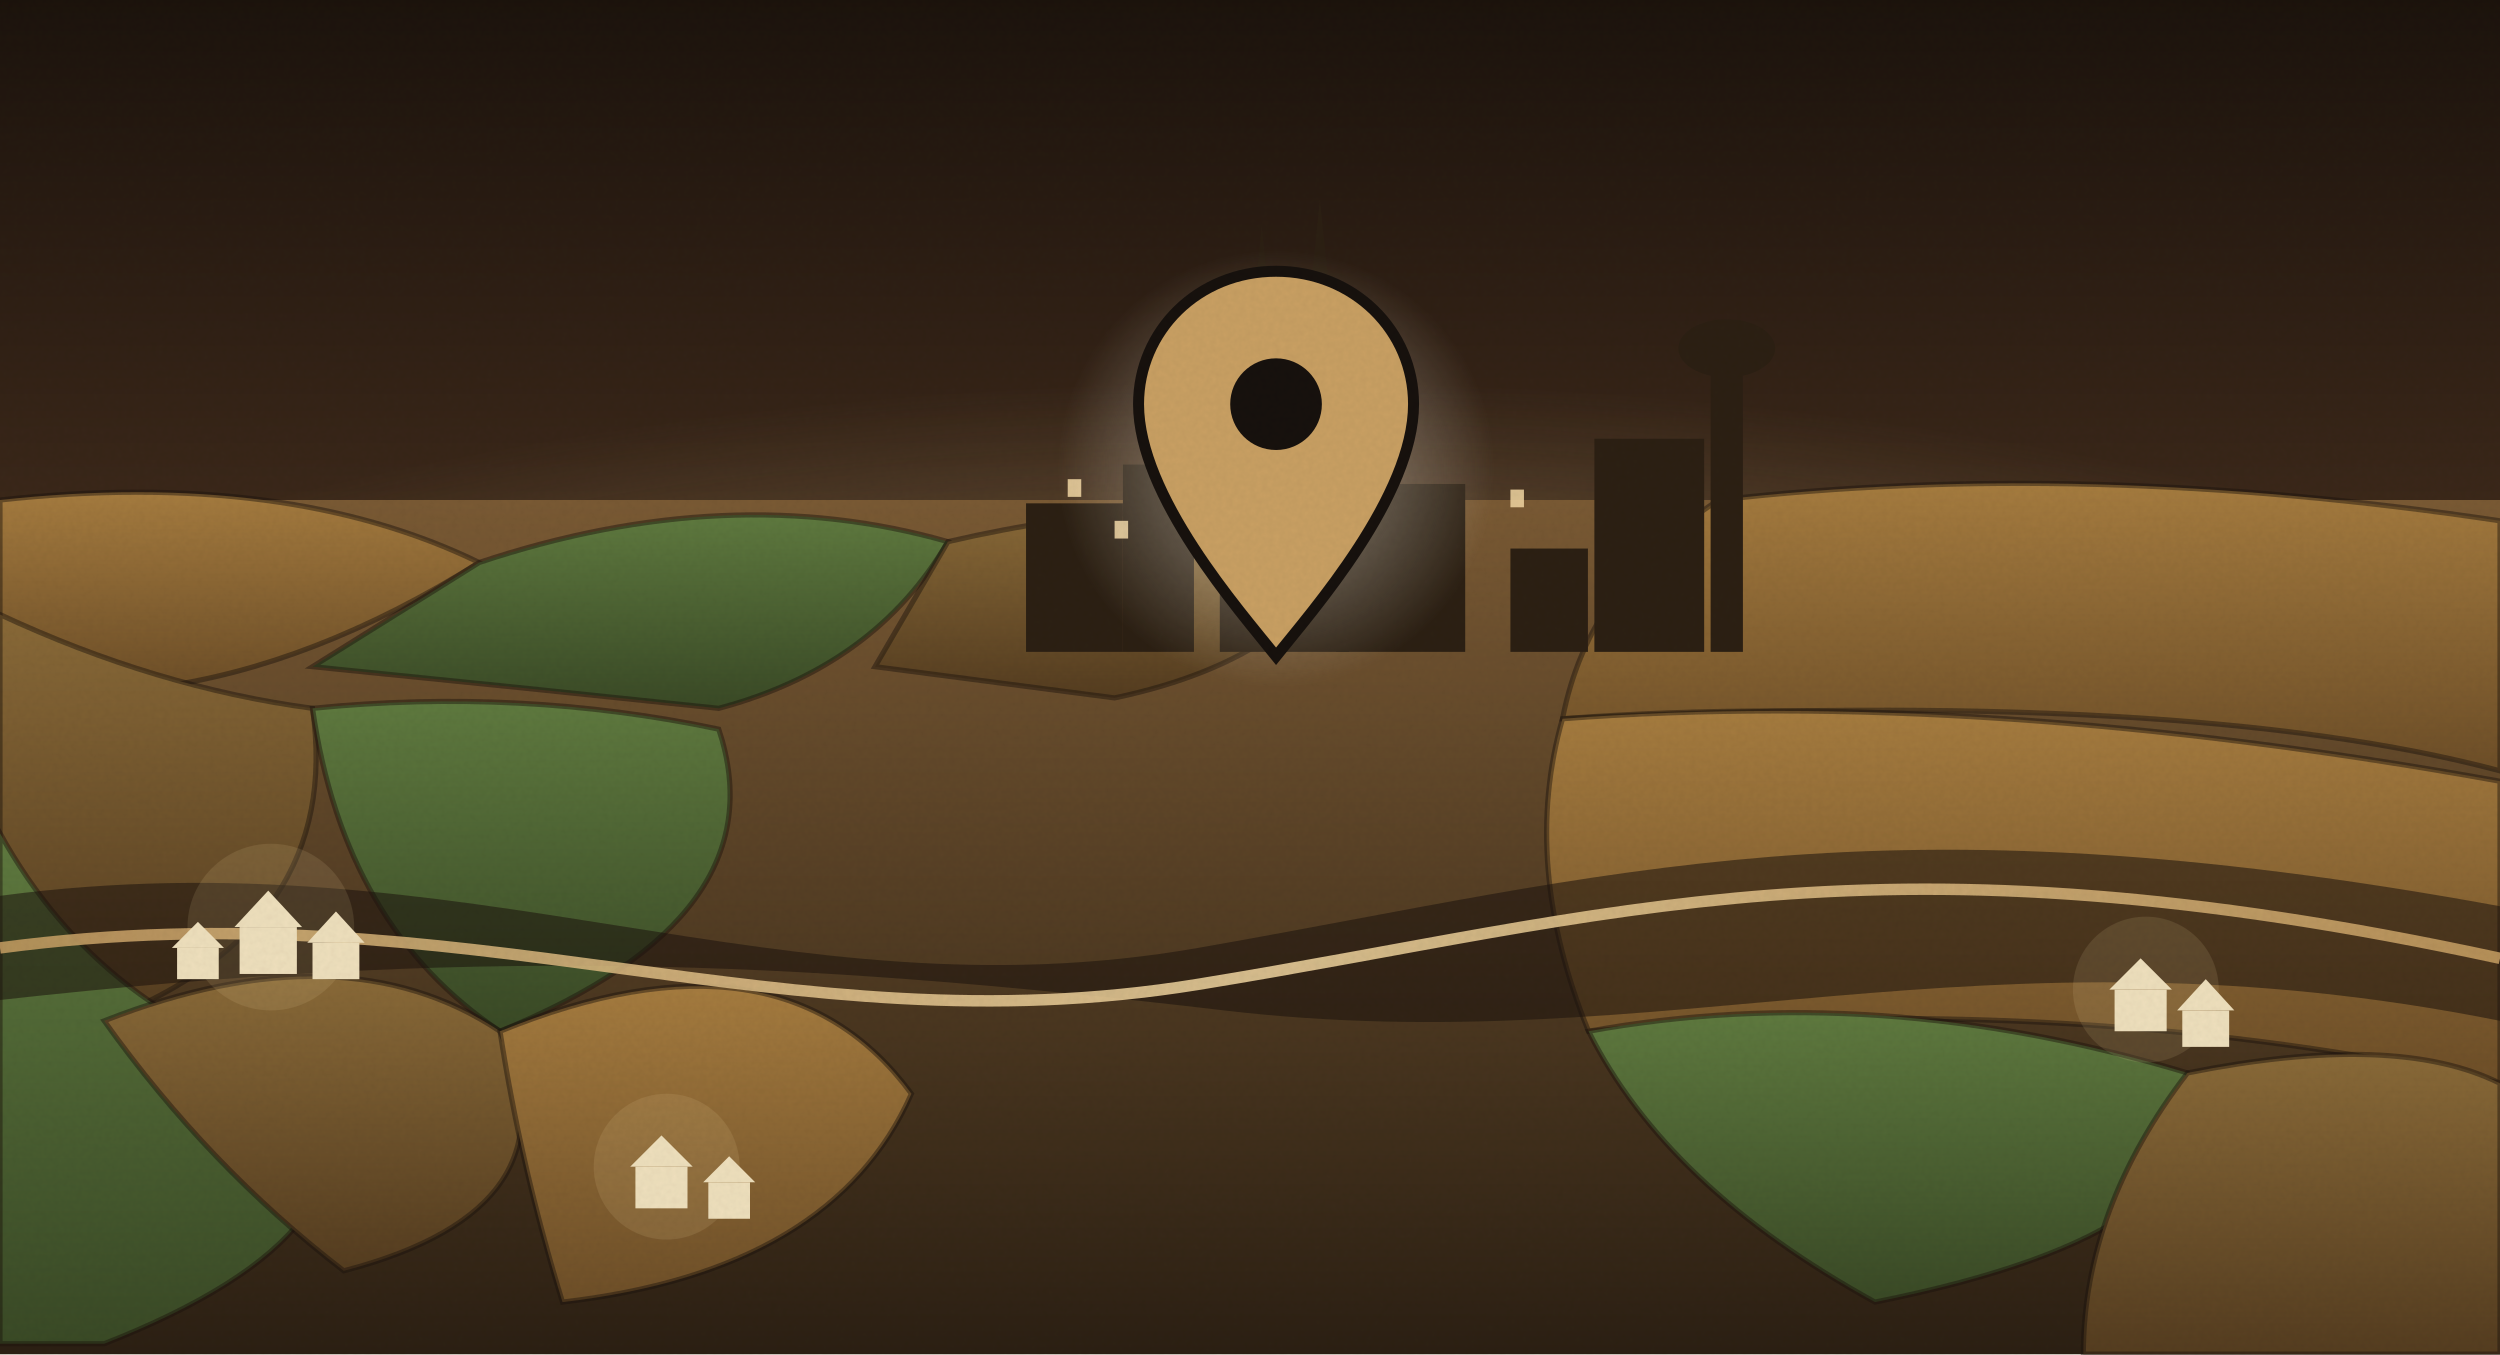
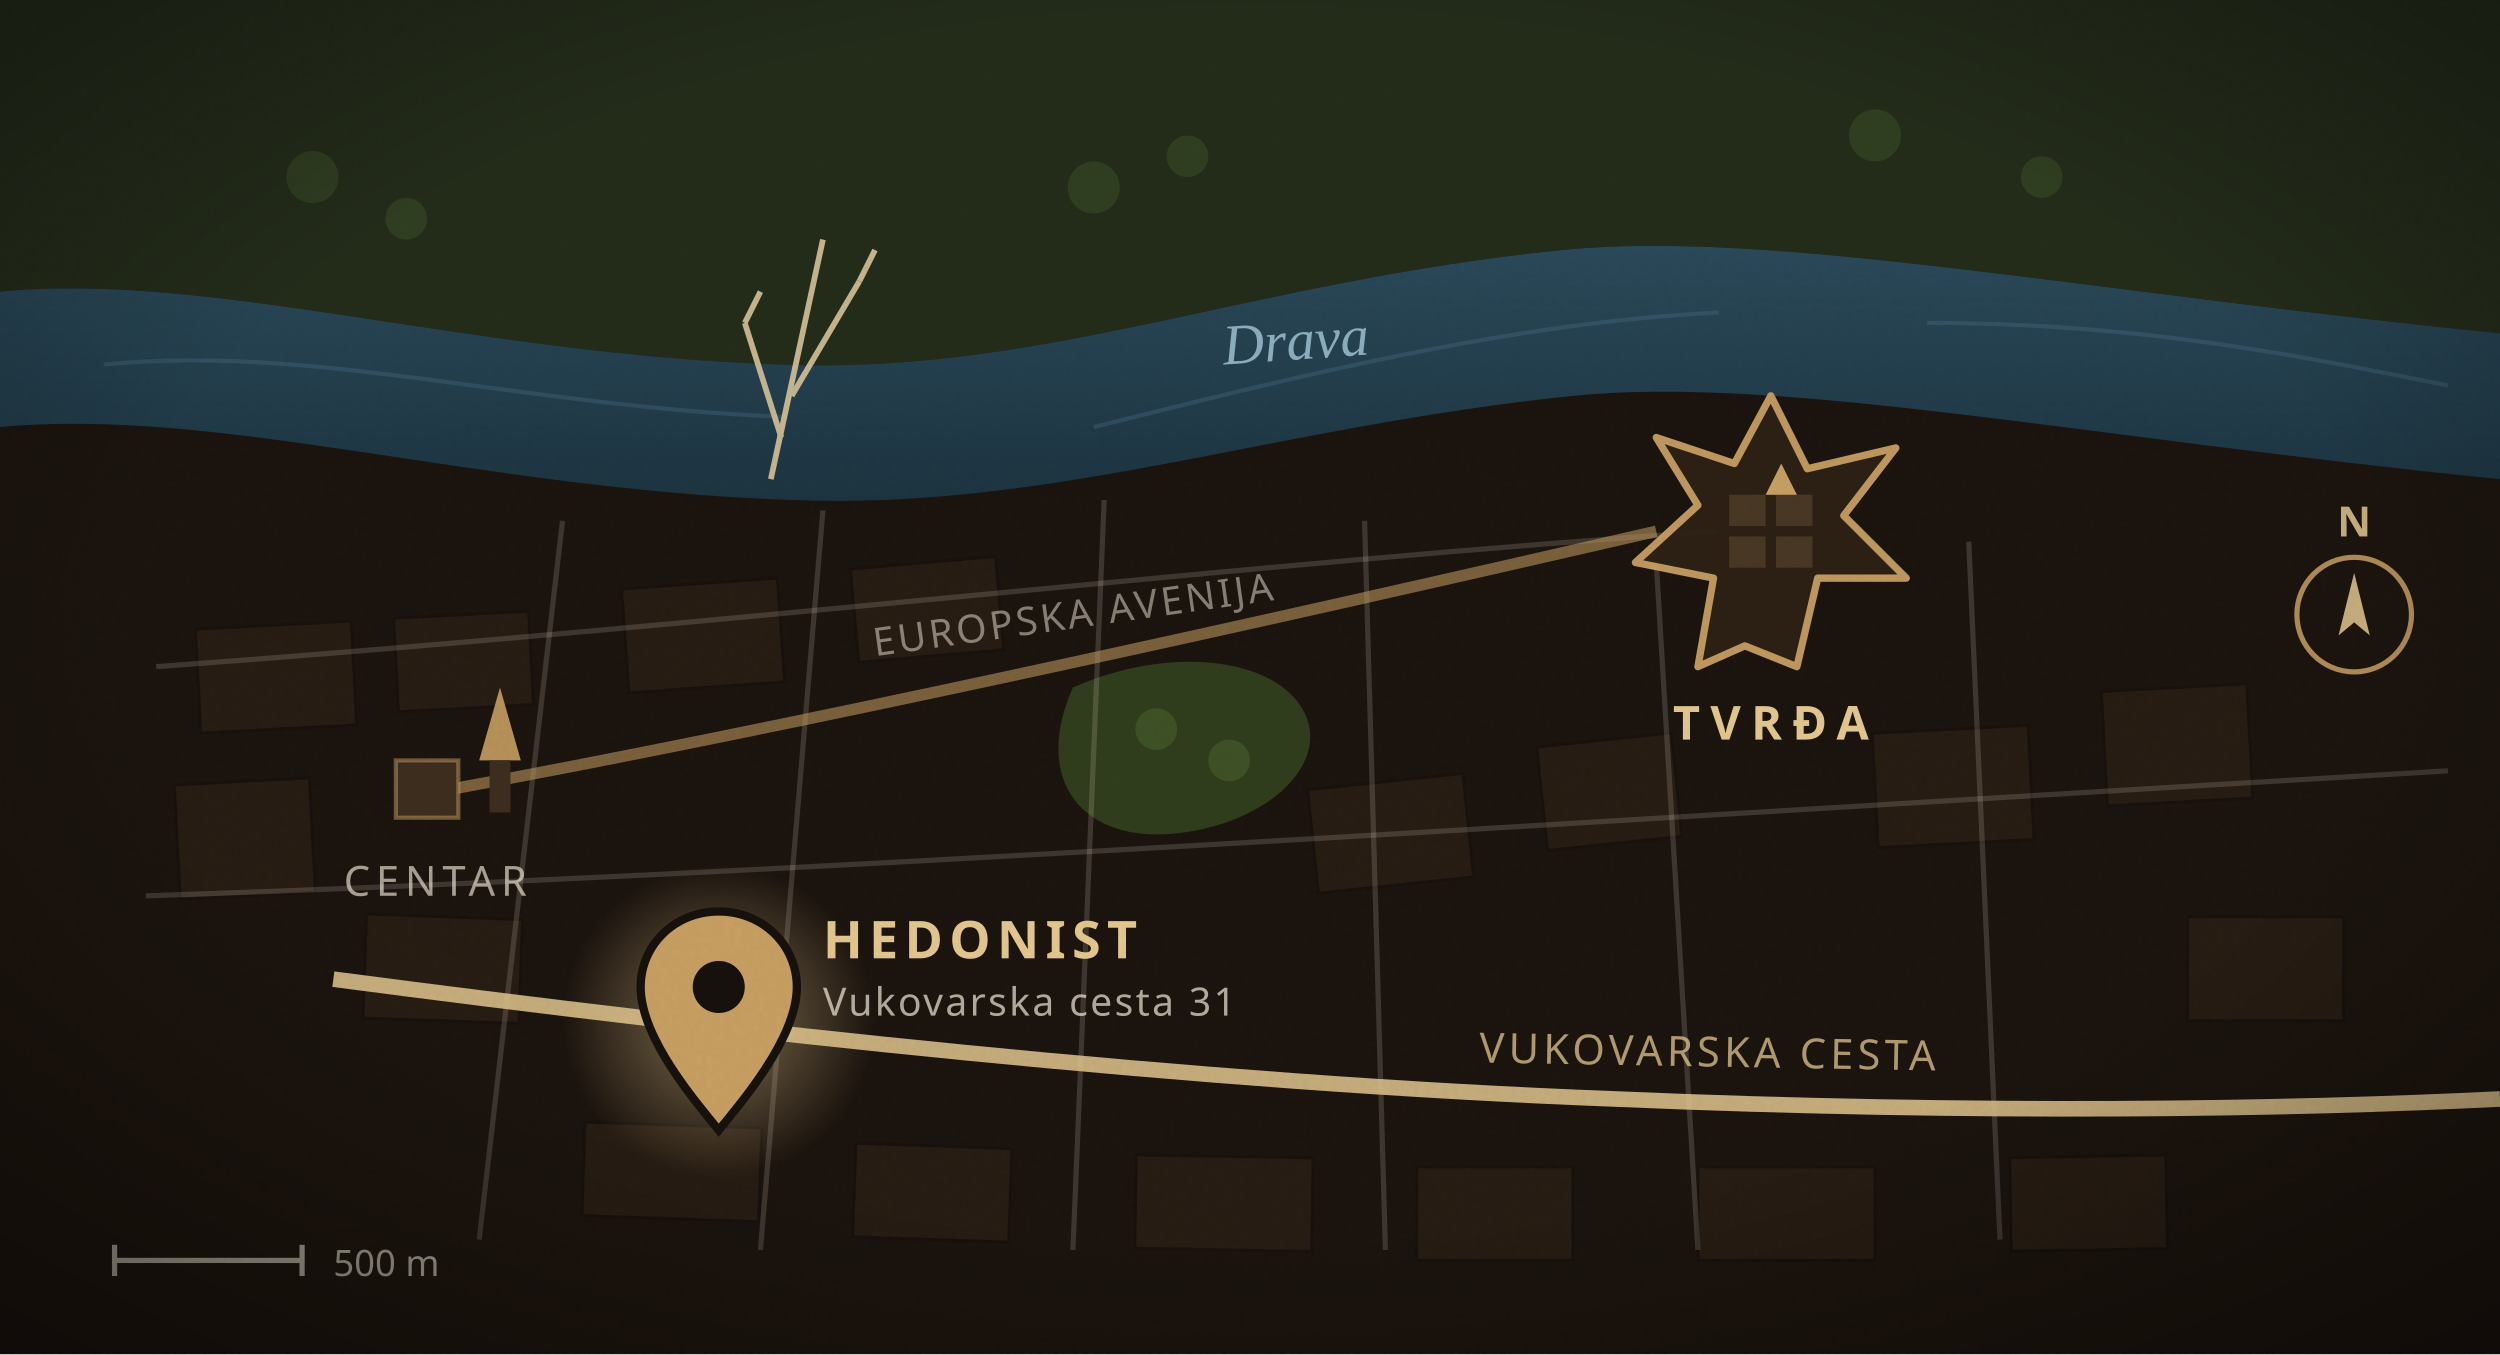
<svg xmlns="http://www.w3.org/2000/svg" viewBox="0 0 480 260" role="img" aria-hidden="true">
  <defs>
-     <linearGradient id="sky" x1="0" y1="0" x2="0" y2="1">
-       <stop offset="0" stop-color="#1c130c" />
-       <stop offset="0.55" stop-color="#4a3220" />
-       <stop offset="1" stop-color="#a97c46" />
+     <linearGradient id="water" x1="0" y1="0" x2="0" y2="1">
+       <stop offset="0" stop-color="#2b4a5a" />
+       <stop offset="1" stop-color="#1d3441" />
    </linearGradient>
-     <radialGradient id="sun" cx="50%" cy="100%" r="75%">
-       <stop offset="0" stop-color="#f4d9a3" stop-opacity="0.9" />
-       <stop offset="0.5" stop-color="#e4c88f" stop-opacity="0.35" />
+     <radialGradient id="pinGlow" cx="50%" cy="50%" r="50%">
+       <stop offset="0" stop-color="#e4c88f" stop-opacity="0.5" />
      <stop offset="1" stop-color="#e4c88f" stop-opacity="0" />
    </radialGradient>
-     <linearGradient id="ground" x1="0" y1="0" x2="0" y2="1">
-       <stop offset="0" stop-color="#7a5a34" />
-       <stop offset="1" stop-color="#2c2013" />
-     </linearGradient>
-     <linearGradient id="fieldA" x1="0" y1="0" x2="0" y2="1">
-       <stop offset="0" stop-color="#a67c3f" />
-       <stop offset="1" stop-color="#6e4f28" />
-     </linearGradient>
-     <linearGradient id="fieldB" x1="0" y1="0" x2="0" y2="1">
-       <stop offset="0" stop-color="#8a6a38" />
-       <stop offset="1" stop-color="#553d20" />
-     </linearGradient>
-     <linearGradient id="fieldC" x1="0" y1="0" x2="0" y2="1">
-       <stop offset="0" stop-color="#5f7a3f" />
-       <stop offset="1" stop-color="#3a4a26" />
-     </linearGradient>
-     <linearGradient id="riverGrad" x1="0" y1="0" x2="1" y2="0">
-       <stop offset="0" stop-color="#c9a063" />
-       <stop offset="0.5" stop-color="#f4d9a3" />
-       <stop offset="1" stop-color="#c9a063" />
-     </linearGradient>
-     <radialGradient id="glow3" cx="50%" cy="50%" r="50%">
-       <stop offset="0" stop-color="#f4ecdb" stop-opacity="0.55" />
-       <stop offset="1" stop-color="#f4ecdb" stop-opacity="0" />
+     <radialGradient id="vignette" cx="50%" cy="46%" r="72%">
+       <stop offset="0.62" stop-color="#000" stop-opacity="0" />
+       <stop offset="1" stop-color="#000" stop-opacity="0.4" />
    </radialGradient>
    <filter id="grain">
      <feTurbulence type="fractalNoise" baseFrequency="0.9" numOctaves="2" stitchTiles="stitch" result="noise" />
-       <feColorMatrix in="noise" type="matrix" values="0 0 0 0 0  0 0 0 0 0  0 0 0 0 0  0 0 0 0.045 0" />
+       <feColorMatrix in="noise" type="matrix" values="0 0 0 0 0  0 0 0 0 0  0 0 0 0 0  0 0 0 0.04 0" />
    </filter>
  </defs>
-   <rect width="480" height="260" fill="url(#sky)" />
-   <ellipse cx="245" cy="118" rx="230" ry="90" fill="url(#sun)" />
-   <rect x="0" y="96" width="480" height="164" fill="url(#ground)" />
-   <g stroke="#1c130c" stroke-width="1" stroke-opacity="0.45">
-     <path d="M0 96 Q55 90 92 108 Q60 128 30 132 Q0 130 0 118 Z" fill="url(#fieldA)" />
-     <path d="M92 108 Q140 92 182 104 Q168 128 138 136 Q100 132 60 128 Z" fill="url(#fieldC)" />
-     <path d="M182 104 Q225 94 262 100 Q252 126 214 134 Q168 128 168 128 Z" fill="url(#fieldB)" />
-     <path d="M330 96 Q400 88 480 100 L480 148 Q420 132 300 138 Q305 112 330 96 Z" fill="url(#fieldA)" />
-     <path d="M0 118 Q30 132 60 136 Q66 178 20 196 Q0 190 0 160 Z" fill="url(#fieldB)" />
-     <path d="M60 136 Q100 132 138 140 Q150 176 96 198 Q66 178 60 136 Z" fill="url(#fieldC)" />
-     <path d="M300 138 Q380 132 480 150 L480 208 Q400 190 305 198 Q292 166 300 138 Z" fill="url(#fieldA)" />
-     <path d="M0 160 Q20 196 60 206 Q76 236 20 258 L0 258 Z" fill="url(#fieldC)" />
-     <path d="M20 196 Q66 178 96 198 Q112 232 66 244 Q40 224 20 196 Z" fill="url(#fieldB)" />
-     <path d="M96 198 Q150 176 175 210 Q160 244 108 250 Q100 224 96 198 Z" fill="url(#fieldA)" />
-     <path d="M305 198 Q360 188 420 206 Q430 236 360 250 Q320 228 305 198 Z" fill="url(#fieldC)" />
-     <path d="M420 206 Q460 198 480 208 L480 260 L400 260 Q400 232 420 206 Z" fill="url(#fieldB)" />
+   <rect width="480" height="260" fill="#1c140e" />
+   <path d="M0 0 H480 V64 C 400,56 340,44 300,48 C 240,54 200,72 150,70 C 90,68 40,52 0,56 Z" fill="#242c1a" />
+   <g fill="#314021" opacity="0.9">
+     <circle cx="60" cy="34" r="5" fill="#314021" />
+     <circle cx="78" cy="42" r="4" fill="#314021" />
+     <circle cx="210" cy="36" r="5" fill="#314021" />
+     <circle cx="228" cy="30" r="4" fill="#314021" />
+     <circle cx="360" cy="26" r="5" fill="#314021" />
+     <circle cx="392" cy="34" r="4" fill="#314021" />
  </g>
-   <path d="M0 172 C 90 160, 150 196, 230 182 S 360 152, 480 174 L480 196 C 380 176, 320 204, 235 194 S 90 182, 0 192 Z" fill="#1c130c" opacity="0.55" />
-   <path d="M0 182 C 90 170, 150 202, 230 189 S 360 158, 480 184" stroke="url(#riverGrad)" stroke-opacity="0.85" stroke-width="2.2" fill="none" />
+   <path d="M0 56 C 40,52 90,68 150,70 C 200,72 240,54 300,48 C 340,44 400,56 480,64            L480 92 C 400,84 342,72 302,76 C 244,82 202,98 152,96 C 92,94 42,78 0,82 Z" fill="url(#water)" />
+   <g stroke="#4a7088" stroke-width="0.8" fill="none" opacity="0.35">
+     <path d="M20 70 C 60,66 100,78 150,80" />
+     <path d="M210 82 C 250,72 290,62 330,60" />
+     <path d="M370 62 C 410,62 440,68 470,74" />
+   </g>
+   <text x="235" y="70" font-family="Georgia, 'Times New Roman', serif" font-style="italic" font-size="11" fill="#9fc2d2" opacity="0.85" transform="rotate(-4 235 70)">Drava</text>
+   <g fill="#2a1e14" stroke="#17110d" stroke-width="0.6" opacity="0.85">
+     <rect x="38" y="120" width="30" height="20" transform="rotate(-3 53 130)" />
+     <rect x="34" y="150" width="26" height="22" transform="rotate(-3 47 161)" />
+     <rect x="76" y="118" width="26" height="18" transform="rotate(-3 89 127)" />
+     <rect x="120" y="112" width="30" height="20" transform="rotate(-4 135 122)" />
+     <rect x="164" y="108" width="28" height="18" transform="rotate(-5 178 117)" />
+     <rect x="70" y="176" width="30" height="20" transform="rotate(2 85 186)" />
+     <rect x="112" y="216" width="34" height="18" transform="rotate(2 129 225)" />
+     <rect x="164" y="220" width="30" height="18" transform="rotate(2 179 229)" />
+     <rect x="218" y="222" width="34" height="18" transform="rotate(1 235 231)" />
+     <rect x="272" y="224" width="30" height="18" />
+     <rect x="326" y="224" width="34" height="18" />
+     <rect x="386" y="222" width="30" height="18" transform="rotate(-1 401 231)" />
+     <rect x="252" y="150" width="30" height="20" transform="rotate(-6 267 160)" />
+     <rect x="296" y="142" width="26" height="20" transform="rotate(-6 309 152)" />
+     <rect x="360" y="140" width="30" height="22" transform="rotate(-3 375 151)" />
+     <rect x="404" y="132" width="28" height="22" transform="rotate(-3 418 143)" />
+     <rect x="420" y="176" width="30" height="20" />
+   </g>
+   <path d="M206 132 C 224,124 244,126 250,136 C 256,146 244,158 226,160 C 208,162 198,150 206,132 Z" fill="#33421f" opacity="0.9" />
+   <circle cx="222" cy="140" r="4" fill="#3f5226" />
+   <circle cx="236" cy="146" r="4" fill="#3f5226" />
+   <g stroke="#f4ecdb" stroke-opacity="0.16" stroke-width="1" fill="none">
+     <path d="M108 100 L 92 238" />
+     <path d="M158 98 L 146 240" />
+     <path d="M212 96 L 206 240" />
+     <path d="M262 100 L 266 240" />
+     <path d="M318 108 L 326 240" />
+     <path d="M378 104 L 384 238" />
+     <path d="M30 128 C 140,120 240,108 330,102" />
+     <path d="M28 172 C 150,168 300,158 470,148" />
+   </g>
+   <path d="M84 152 C 150,140 240,120 318,102" stroke="#c9a063" stroke-opacity="0.55" stroke-width="2.2" fill="none" />
+   <text x="168" y="126" font-family="Jost, 'Segoe UI', sans-serif" font-size="7.5" letter-spacing="0.08em" fill="#f4ecdb" opacity="0.5" transform="rotate(-8 168 126)">EUROPSKA AVENIJA</text>
+   <path d="M64 188 C 140,198 230,208 310,211 C 380,214 440,213 480,211" stroke="#e4c88f" stroke-opacity="0.85" stroke-width="3" fill="none" />
+   <text x="284" y="204" font-family="Jost, 'Segoe UI', sans-serif" font-size="8" letter-spacing="0.1em" fill="#e4c88f" opacity="0.75" transform="rotate(1 284 204)">VUKOVARSKA CESTA</text>
+   <g stroke="#d8c49a" stroke-width="1.1" fill="none" opacity="0.9">
+     <path d="M148 92 L 158 46" />
+     <path d="M150 84 L 143 62 M152 76 L 165 54" />
+     <path d="M143 62 L 146 56 M165 54 L 168 48" />
+   </g>
  <g>
-     <g transform="translate(52,178)">
-       <circle r="16" fill="#f4d9a3" opacity="0.12" />
-       <g fill="#efe0bd">
-         <rect x="-6" y="0" width="11" height="9" />
-         <path d="M-7 0 L-0.5 -7 L6 0 Z" />
-         <rect x="8" y="3" width="9" height="7" />
-         <path d="M7 3 L12.5 -3 L18 3 Z" />
-         <rect x="-18" y="4" width="8" height="6" />
-         <path d="M-19 4 L-14 -1 L-9 4 Z" />
-       </g>
+     <rect x="76" y="146" width="12" height="11" fill="#3d2e20" stroke="#c9a063" stroke-opacity="0.5" stroke-width="0.8" />
+     <path d="M92 146 l4 -14 l4 14 Z" fill="#c9a063" opacity="0.9" />
+     <rect x="94" y="146" width="4" height="10" fill="#3d2e20" />
+     <text x="66" y="172" font-family="Jost, 'Segoe UI', sans-serif" font-size="8" letter-spacing="0.14em" fill="#f4ecdb" opacity="0.65">CENTAR</text>
+   </g>
+   <g transform="translate(340,102)">
+     <path d="M0 -26 L7 -12 L24 -16 L14 -3 L26 9 L9 9 L5 26 L-5 22 L-14 26 L-11 9 L-26 6 L-14 -5 L-22 -18 L-7 -13 Z" fill="#2e2114" stroke="#c9a063" stroke-width="1.4" stroke-linejoin="round" opacity="0.95" />
+     <g fill="#4a3826">
+       <rect x="-8" y="-7" width="7" height="6" />
+       <rect x="1" y="-7" width="7" height="6" />
+       <rect x="-8" y="1" width="7" height="6" />
+       <rect x="1" y="1" width="7" height="6" />
    </g>
-     <g transform="translate(412,190)">
-       <circle r="14" fill="#f4d9a3" opacity="0.12" />
-       <g fill="#efe0bd">
-         <rect x="-6" y="0" width="10" height="8" />
-         <path d="M-7 0 L-1 -6 L5 0 Z" />
-         <rect x="7" y="4" width="9" height="7" />
-         <path d="M6 4 L11.5 -2 L17 4 Z" />
-       </g>
-     </g>
-     <g transform="translate(128,224)">
-       <circle r="14" fill="#f4d9a3" opacity="0.12" />
-       <g fill="#efe0bd">
-         <rect x="-6" y="0" width="10" height="8" />
-         <path d="M-7 0 L-1 -6 L5 0 Z" />
-         <rect x="8" y="3" width="8" height="7" />
-         <path d="M7 3 L12 -2 L17 3 Z" />
-       </g>
-     </g>
+     <path d="M-1 -7 l3 -6 l3 6 Z" fill="#c9a063" />
+     <text x="0" y="40" text-anchor="middle" font-family="Jost, 'Segoe UI', sans-serif" font-size="9" letter-spacing="0.22em" fill="#e4c88f" font-weight="600">TVRĐA</text>
  </g>
-   <g fill="#2c2013" transform="translate(197,52) scale(0.62)">
-     <rect x="0" y="72" width="30" height="46" />
-     <rect x="30" y="60" width="22" height="58" />
-     <rect x="96" y="66" width="40" height="52" />
-     <rect x="150" y="86" width="24" height="32" />
-     <rect x="176" y="52" width="34" height="66" />
-     <rect x="60" y="46" width="40" height="72" />
-     <path d="M67 46 L73 -14 L79 46 Z" />
-     <path d="M84 46 L91 -22 L98 46 Z" />
-     <rect x="212" y="24" width="10" height="94" />
-     <ellipse cx="217" cy="24" rx="15" ry="9" />
+   <circle cx="138" cy="196" r="30" fill="url(#pinGlow)" />
+   <g transform="translate(138,192)">
+     <path d="M0 -17 C8.5 -17 15 -10.5 15 -2.5 C15 7.5 4 20 0 25 C-4 20 -15 7.5 -15 -2.5 C-15 -10.5 -8.5 -17 0 -17 Z" fill="#c9a063" stroke="#17110d" stroke-width="1.6" />
+     <circle cx="0" cy="-2.5" r="5" fill="#17110d" />
  </g>
-   <g fill="#f4d9a3" opacity="0.85">
-     <rect x="205" y="92" width="2.6" height="3.4" />
-     <rect x="214" y="100" width="2.6" height="3.4" />
-     <rect x="255" y="88" width="2.6" height="3.4" />
-     <rect x="290" y="94" width="2.6" height="3.4" />
-     <rect x="238" y="102" width="2.6" height="3.4" />
+   <text x="158" y="184" font-family="Jost, 'Segoe UI', sans-serif" font-size="10" font-weight="700" letter-spacing="0.12em" fill="#e4c88f">HEDONIST</text>
+   <text x="158" y="195" font-family="Jost, 'Segoe UI', sans-serif" font-size="7.5" letter-spacing="0.06em" fill="#f4ecdb" opacity="0.7">Vukovarska cesta 31</text>
+   <g transform="translate(452,118)" opacity="0.85">
+     <circle r="11" fill="none" stroke="#c9a063" stroke-width="1" />
+     <path d="M0 -8 L3 4 L0 1.5 L-3 4 Z" fill="#e4c88f" />
+     <text y="-15" text-anchor="middle" font-family="Jost, 'Segoe UI', sans-serif" font-size="8" fill="#e4c88f" font-weight="600">N</text>
  </g>
-   <circle cx="245" cy="90" r="42" fill="url(#glow3)" />
-   <g transform="translate(245,82) scale(0.88)">
-     <path d="M0 -34 C17 -34 30 -21 30 -5 C30 15 8 40 0 50 C-8 40 -30 15 -30 -5 C-30 -21 -17 -34 0 -34 Z" fill="#c9a063" stroke="#17110d" stroke-width="2.4" />
-     <circle cx="0" cy="-5" r="10" fill="#17110d" />
+   <g transform="translate(22,242)" opacity="0.6">
+     <path d="M0 0 H36" stroke="#f4ecdb" stroke-width="1" />
+     <path d="M0 -3 V3 M36 -3 V3" stroke="#f4ecdb" stroke-width="1" />
+     <text x="42" y="3" font-family="Jost, 'Segoe UI', sans-serif" font-size="7" fill="#f4ecdb">500 m</text>
  </g>
+   <rect width="480" height="260" fill="url(#vignette)" />
  <rect width="480" height="260" filter="url(#grain)" />
</svg>
